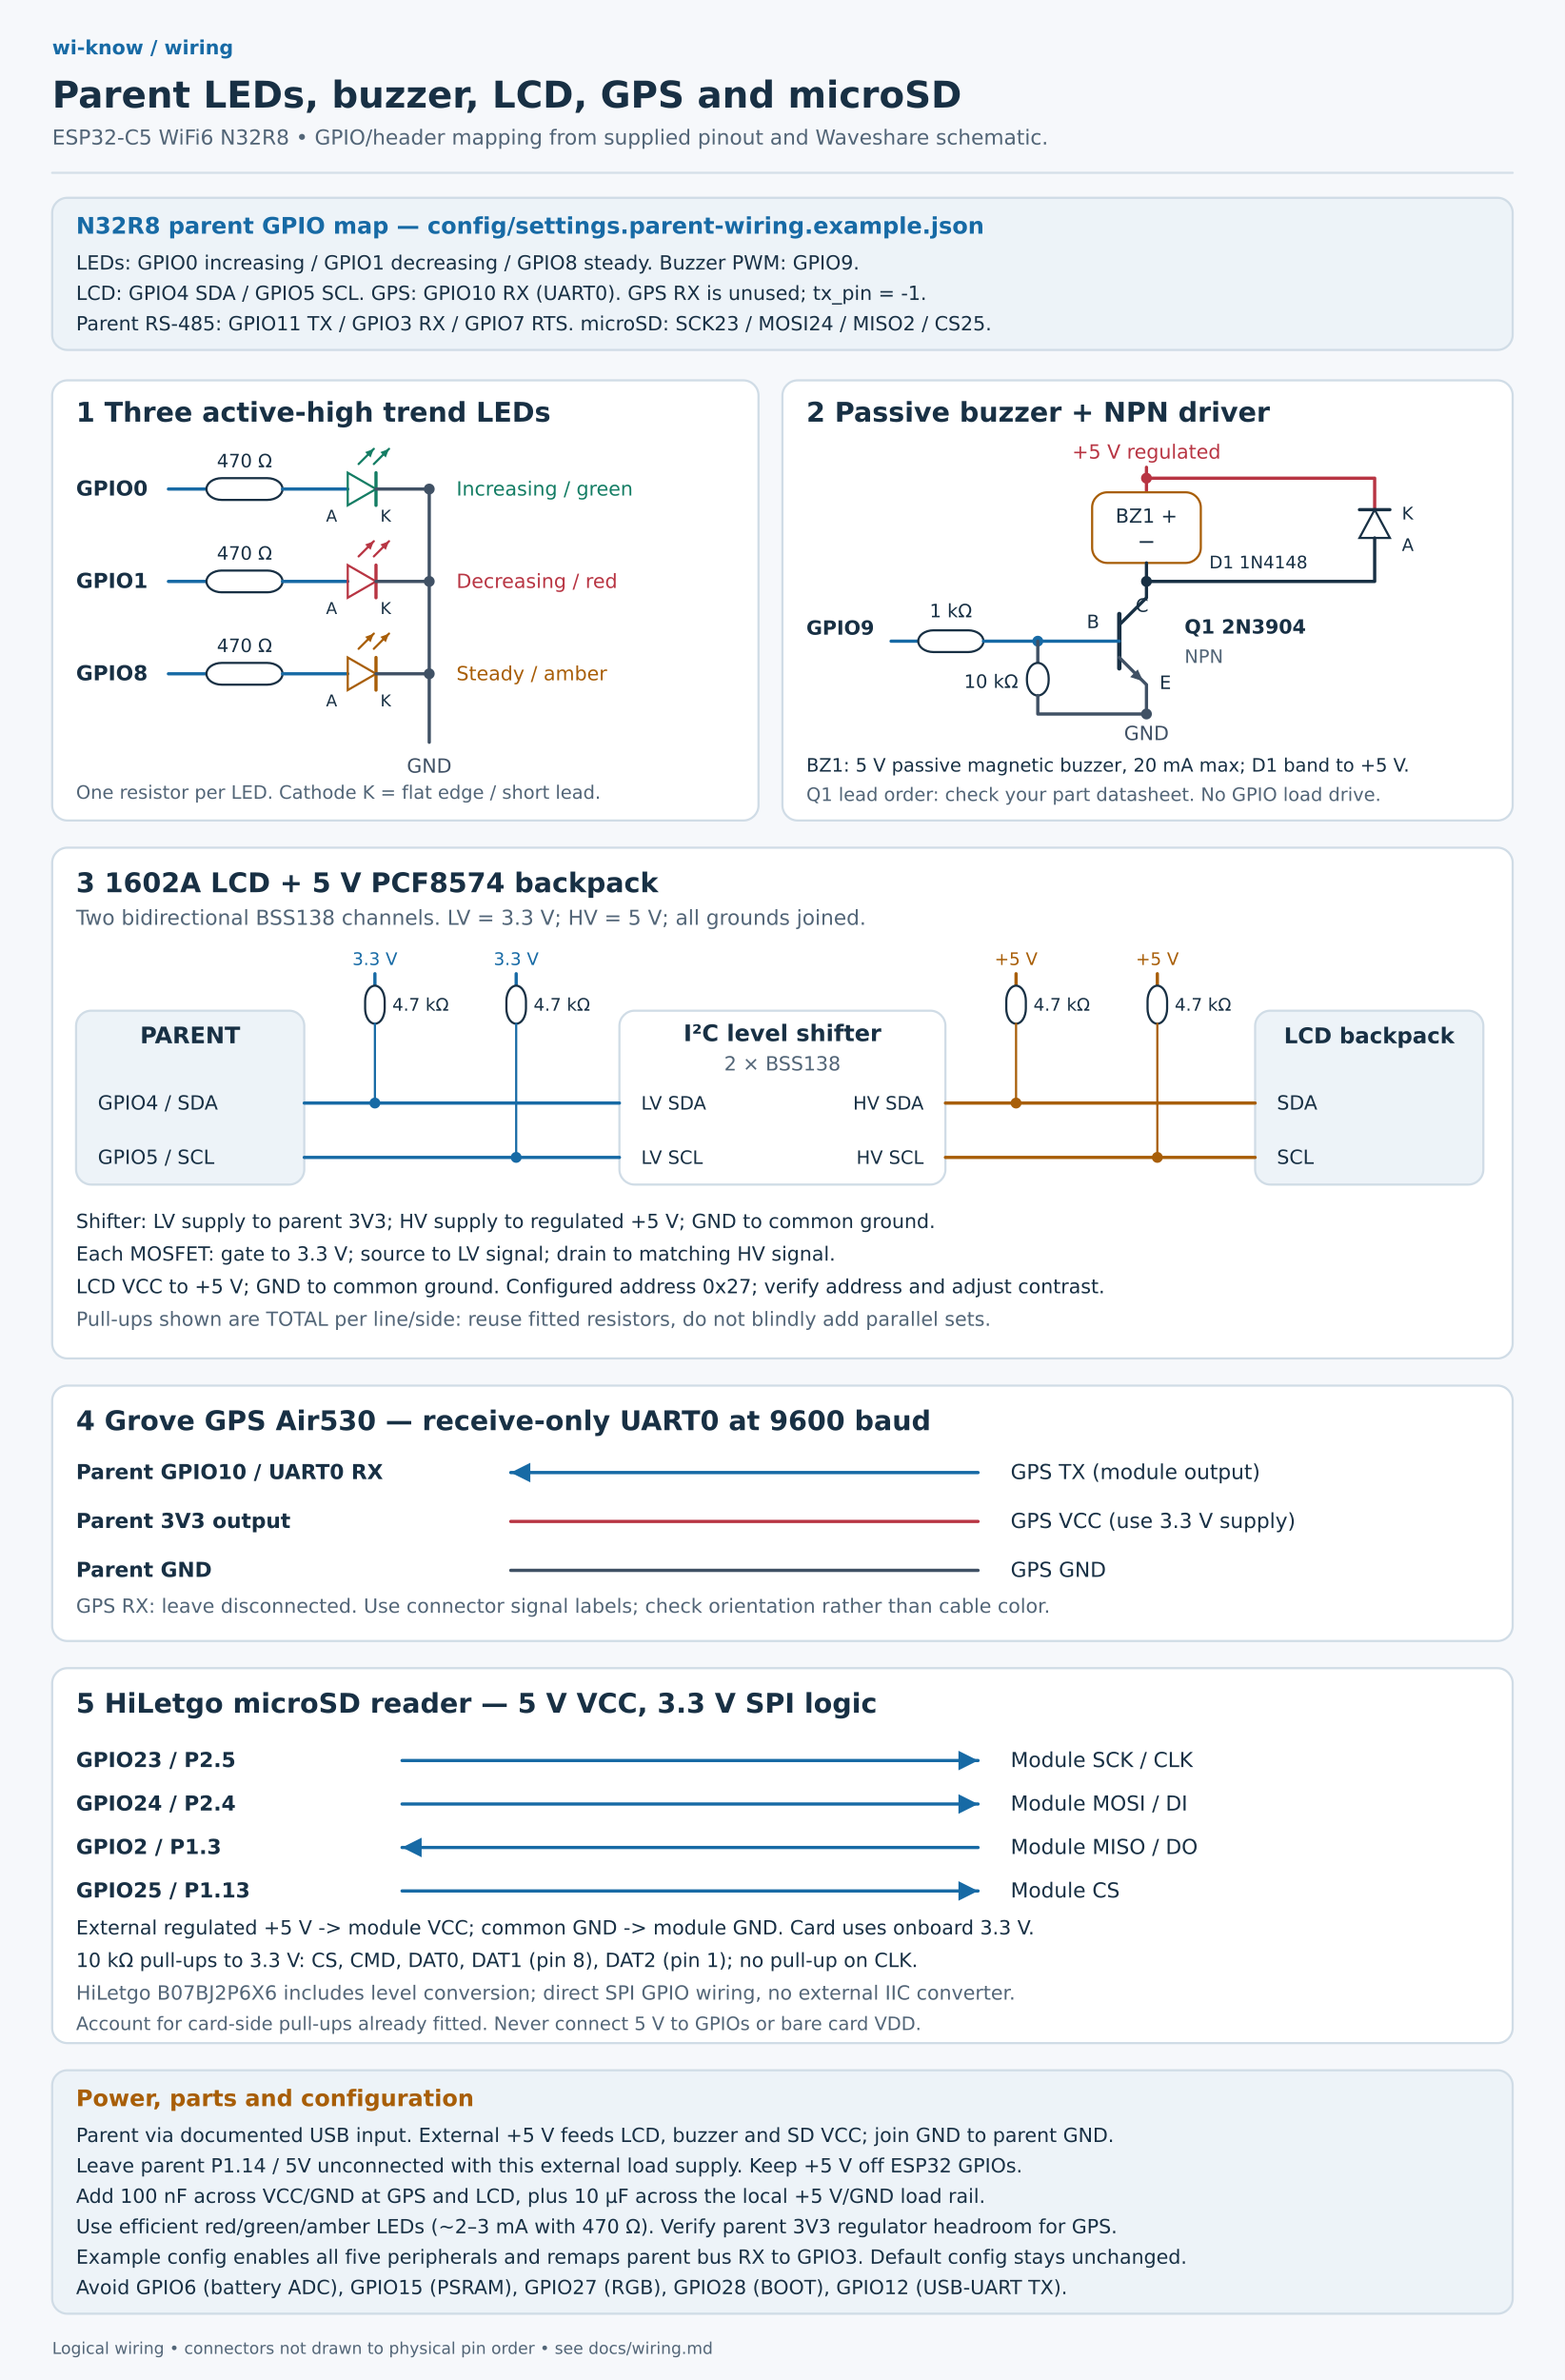
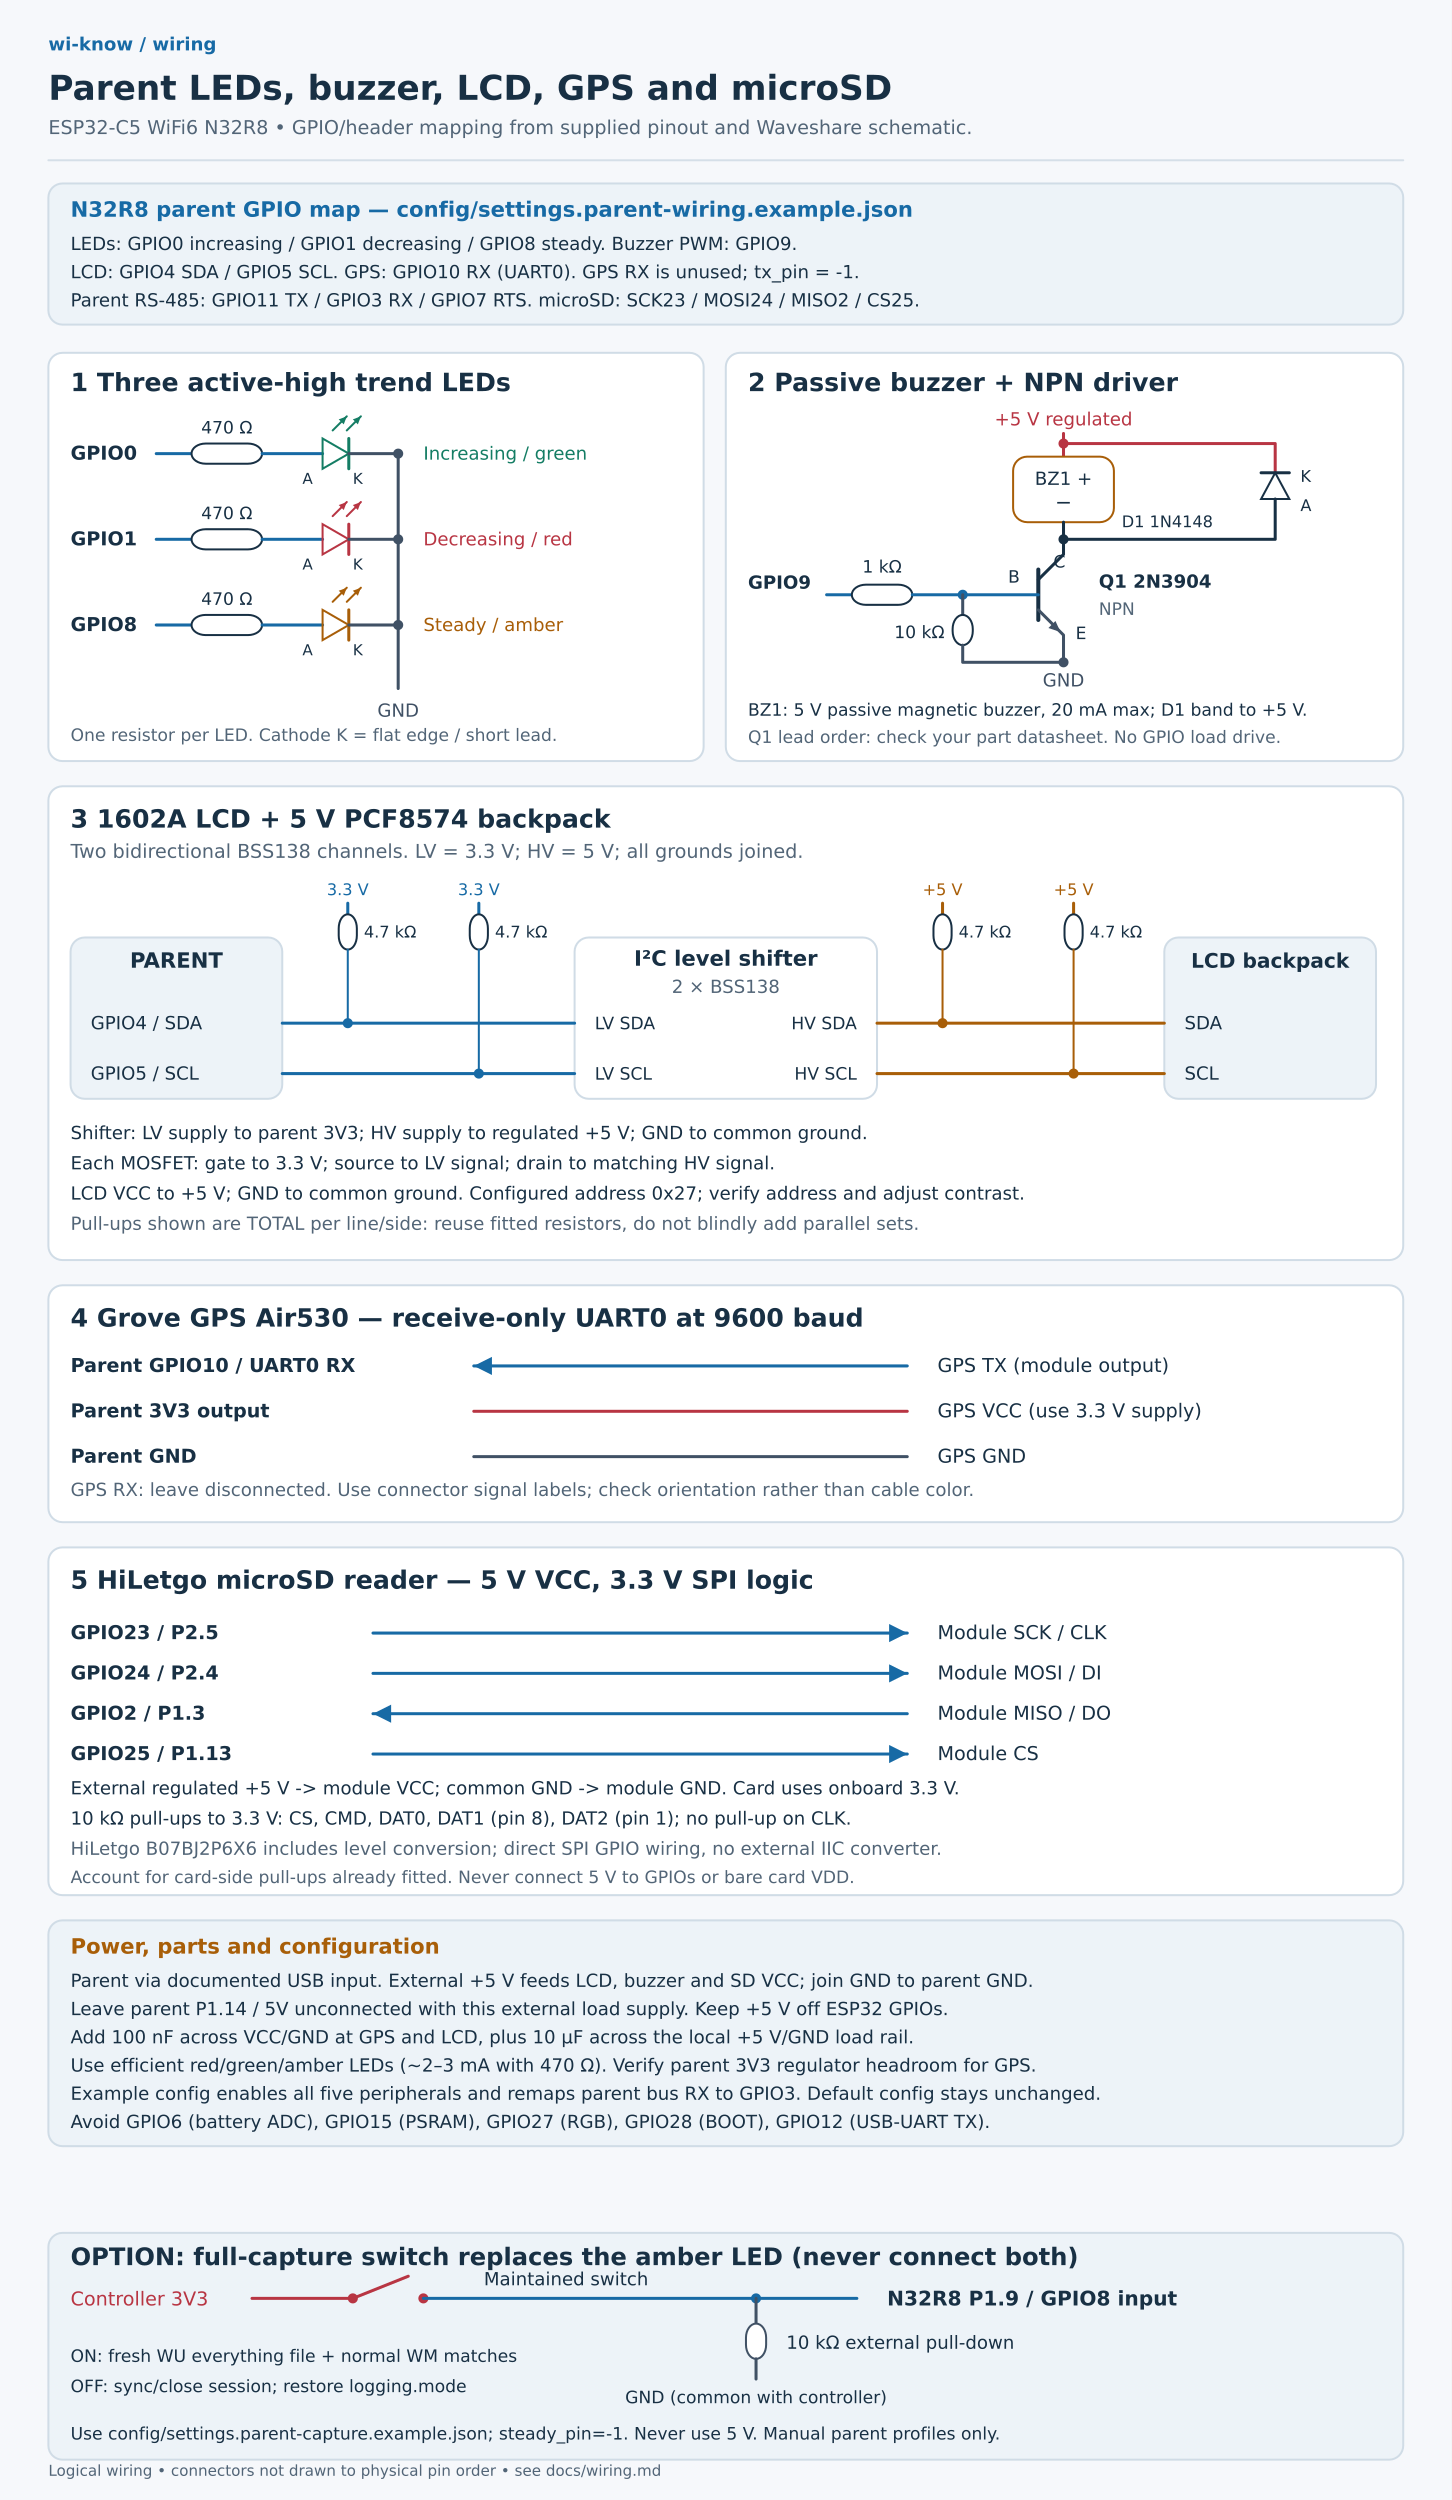
- <svg xmlns="http://www.w3.org/2000/svg" width="1440" height="2190" viewBox="0 0 1440 2190" role="img" aria-labelledby="title description">
+ <svg xmlns="http://www.w3.org/2000/svg" width="1440" height="2480" viewBox="0 0 1440 2480" role="img" aria-labelledby="title description">
  <defs>
    <marker id="arrow-blue" markerWidth="8" markerHeight="8" refX="6" refY="3" orient="auto-start-reverse">
      <path d="M0,0 L0,6 L6,3 z" fill="#176aa5" />
    </marker>
  </defs>
-   <rect width="1440" height="2190" fill="#f6f8fb" />
+   <rect width="1440" height="2480" fill="#f6f8fb" />
  <text x="48" y="50" fill="#176aa5" font-family="DejaVu Sans, Noto Sans, sans-serif" font-size="18" font-weight="700" text-anchor="start">wi-know / wiring</text>
  <text x="48" y="99" fill="#183044" font-family="DejaVu Sans, Noto Sans, sans-serif" font-size="34" font-weight="700" text-anchor="start">Parent LEDs, buzzer, LCD, GPS and microSD</text>
  <text x="48" y="133" fill="#526577" font-family="DejaVu Sans, Noto Sans, sans-serif" font-size="19" font-weight="400" text-anchor="start">ESP32-C5 WiFi6 N32R8 • GPIO/header mapping from supplied pinout and Waveshare schematic.</text>
  <polyline points="48,159 1392,159" fill="none" stroke="#d5dfe8" stroke-width="2" stroke-linejoin="round" stroke-linecap="round" />
  <rect x="48" y="182" width="1344" height="140" rx="14" fill="#edf3f8" stroke="#d0dce6" stroke-width="2" />
  <text x="70" y="215" fill="#176aa5" font-family="DejaVu Sans, Noto Sans, sans-serif" font-size="21" font-weight="700" text-anchor="start">N32R8 parent GPIO map — config/settings.parent-wiring.example.json</text>
  <text x="70" y="248" fill="#183044" font-family="DejaVu Sans, Noto Sans, sans-serif" font-size="18" font-weight="400" text-anchor="start">LEDs: GPIO0 increasing / GPIO1 decreasing / GPIO8 steady. Buzzer PWM: GPIO9.</text>
  <text x="70" y="276" fill="#183044" font-family="DejaVu Sans, Noto Sans, sans-serif" font-size="18" font-weight="400" text-anchor="start">LCD: GPIO4 SDA / GPIO5 SCL. GPS: GPIO10 RX (UART0). GPS RX is unused; tx_pin = -1.</text>
  <text x="70" y="304" fill="#183044" font-family="DejaVu Sans, Noto Sans, sans-serif" font-size="18" font-weight="400" text-anchor="start">Parent RS-485: GPIO11 TX / GPIO3 RX / GPIO7 RTS. microSD: SCK23 / MOSI24 / MISO2 / CS25.</text>
  <rect x="48" y="350" width="650" height="405" rx="14" fill="white" stroke="#d0dce6" stroke-width="2" />
  <text x="70" y="388" fill="#183044" font-family="DejaVu Sans, Noto Sans, sans-serif" font-size="25" font-weight="700" text-anchor="start">1  Three active-high trend LEDs</text>
  <text x="70" y="456" fill="#183044" font-family="DejaVu Sans, Noto Sans, sans-serif" font-size="19" font-weight="700" text-anchor="start">GPIO0</text>
  <polyline points="155,450 190,450" fill="none" stroke="#176aa5" stroke-width="3" stroke-linejoin="round" stroke-linecap="round" />
  <rect x="190" y="440" width="70" height="20" rx="14" fill="white" stroke="#183044" stroke-width="2" />
  <text x="225" y="430" fill="#183044" font-family="DejaVu Sans, Noto Sans, sans-serif" font-size="17" font-weight="400" text-anchor="middle">470 Ω</text>
  <polyline points="260,450 320,450" fill="none" stroke="#176aa5" stroke-width="3" stroke-linejoin="round" stroke-linecap="round" />
  <path d="M320,435 L320,465 L346,450 Z" fill="none" stroke="#147d64" stroke-width="2" />
  <polyline points="346,435 346,465" fill="none" stroke="#147d64" stroke-width="3" stroke-linejoin="round" stroke-linecap="round" />
  <polyline points="346,450 395,450" fill="none" stroke="#405165" stroke-width="3" stroke-linejoin="round" stroke-linecap="round" />
  <circle cx="395" cy="450" r="5" fill="#405165" />
  <text x="300" y="480" fill="#183044" font-family="DejaVu Sans, Noto Sans, sans-serif" font-size="15" font-weight="400" text-anchor="start">A</text>
  <text x="350" y="480" fill="#183044" font-family="DejaVu Sans, Noto Sans, sans-serif" font-size="15" font-weight="400" text-anchor="start">K</text>
  <polyline points="330,427 344,413" fill="none" stroke="#147d64" stroke-width="2" stroke-linejoin="round" stroke-linecap="round" />
  <path d="M344,413 l-8,3 l5,5 Z" fill="#147d64" />
  <polyline points="344,427 358,413" fill="none" stroke="#147d64" stroke-width="2" stroke-linejoin="round" stroke-linecap="round" />
  <path d="M358,413 l-8,3 l5,5 Z" fill="#147d64" />
  <text x="420" y="456" fill="#147d64" font-family="DejaVu Sans, Noto Sans, sans-serif" font-size="18" font-weight="400" text-anchor="start">Increasing / green</text>
  <text x="70" y="541" fill="#183044" font-family="DejaVu Sans, Noto Sans, sans-serif" font-size="19" font-weight="700" text-anchor="start">GPIO1</text>
  <polyline points="155,535 190,535" fill="none" stroke="#176aa5" stroke-width="3" stroke-linejoin="round" stroke-linecap="round" />
  <rect x="190" y="525" width="70" height="20" rx="14" fill="white" stroke="#183044" stroke-width="2" />
  <text x="225" y="515" fill="#183044" font-family="DejaVu Sans, Noto Sans, sans-serif" font-size="17" font-weight="400" text-anchor="middle">470 Ω</text>
  <polyline points="260,535 320,535" fill="none" stroke="#176aa5" stroke-width="3" stroke-linejoin="round" stroke-linecap="round" />
  <path d="M320,520 L320,550 L346,535 Z" fill="none" stroke="#b83543" stroke-width="2" />
  <polyline points="346,520 346,550" fill="none" stroke="#b83543" stroke-width="3" stroke-linejoin="round" stroke-linecap="round" />
  <polyline points="346,535 395,535" fill="none" stroke="#405165" stroke-width="3" stroke-linejoin="round" stroke-linecap="round" />
  <circle cx="395" cy="535" r="5" fill="#405165" />
  <text x="300" y="565" fill="#183044" font-family="DejaVu Sans, Noto Sans, sans-serif" font-size="15" font-weight="400" text-anchor="start">A</text>
  <text x="350" y="565" fill="#183044" font-family="DejaVu Sans, Noto Sans, sans-serif" font-size="15" font-weight="400" text-anchor="start">K</text>
  <polyline points="330,512 344,498" fill="none" stroke="#b83543" stroke-width="2" stroke-linejoin="round" stroke-linecap="round" />
  <path d="M344,498 l-8,3 l5,5 Z" fill="#b83543" />
  <polyline points="344,512 358,498" fill="none" stroke="#b83543" stroke-width="2" stroke-linejoin="round" stroke-linecap="round" />
  <path d="M358,498 l-8,3 l5,5 Z" fill="#b83543" />
  <text x="420" y="541" fill="#b83543" font-family="DejaVu Sans, Noto Sans, sans-serif" font-size="18" font-weight="400" text-anchor="start">Decreasing / red</text>
  <text x="70" y="626" fill="#183044" font-family="DejaVu Sans, Noto Sans, sans-serif" font-size="19" font-weight="700" text-anchor="start">GPIO8</text>
  <polyline points="155,620 190,620" fill="none" stroke="#176aa5" stroke-width="3" stroke-linejoin="round" stroke-linecap="round" />
  <rect x="190" y="610" width="70" height="20" rx="14" fill="white" stroke="#183044" stroke-width="2" />
  <text x="225" y="600" fill="#183044" font-family="DejaVu Sans, Noto Sans, sans-serif" font-size="17" font-weight="400" text-anchor="middle">470 Ω</text>
  <polyline points="260,620 320,620" fill="none" stroke="#176aa5" stroke-width="3" stroke-linejoin="round" stroke-linecap="round" />
  <path d="M320,605 L320,635 L346,620 Z" fill="none" stroke="#a85e08" stroke-width="2" />
  <polyline points="346,605 346,635" fill="none" stroke="#a85e08" stroke-width="3" stroke-linejoin="round" stroke-linecap="round" />
  <polyline points="346,620 395,620" fill="none" stroke="#405165" stroke-width="3" stroke-linejoin="round" stroke-linecap="round" />
  <circle cx="395" cy="620" r="5" fill="#405165" />
  <text x="300" y="650" fill="#183044" font-family="DejaVu Sans, Noto Sans, sans-serif" font-size="15" font-weight="400" text-anchor="start">A</text>
  <text x="350" y="650" fill="#183044" font-family="DejaVu Sans, Noto Sans, sans-serif" font-size="15" font-weight="400" text-anchor="start">K</text>
  <polyline points="330,597 344,583" fill="none" stroke="#a85e08" stroke-width="2" stroke-linejoin="round" stroke-linecap="round" />
  <path d="M344,583 l-8,3 l5,5 Z" fill="#a85e08" />
  <polyline points="344,597 358,583" fill="none" stroke="#a85e08" stroke-width="2" stroke-linejoin="round" stroke-linecap="round" />
  <path d="M358,583 l-8,3 l5,5 Z" fill="#a85e08" />
  <text x="420" y="626" fill="#a85e08" font-family="DejaVu Sans, Noto Sans, sans-serif" font-size="18" font-weight="400" text-anchor="start">Steady / amber</text>
  <polyline points="395,450 395,683" fill="none" stroke="#405165" stroke-width="3" stroke-linejoin="round" stroke-linecap="round" />
  <text x="395" y="711" fill="#405165" font-family="DejaVu Sans, Noto Sans, sans-serif" font-size="18" font-weight="400" text-anchor="middle">GND</text>
  <text x="70" y="735" fill="#526577" font-family="DejaVu Sans, Noto Sans, sans-serif" font-size="17" font-weight="400" text-anchor="start">One resistor per LED. Cathode K = flat edge / short lead.</text>
  <rect x="720" y="350" width="672" height="405" rx="14" fill="white" stroke="#d0dce6" stroke-width="2" />
  <text x="742" y="388" fill="#183044" font-family="DejaVu Sans, Noto Sans, sans-serif" font-size="25" font-weight="700" text-anchor="start">2  Passive buzzer + NPN driver</text>
  <text x="1055" y="422" fill="#b83543" font-family="DejaVu Sans, Noto Sans, sans-serif" font-size="18" font-weight="400" text-anchor="middle">+5 V regulated</text>
  <polyline points="1055,430 1055,453" fill="none" stroke="#b83543" stroke-width="3" stroke-linejoin="round" stroke-linecap="round" />
  <rect x="1005" y="453" width="100" height="65" rx="14" fill="white" stroke="#a85e08" stroke-width="2" />
  <text x="1055" y="481" fill="#183044" font-family="DejaVu Sans, Noto Sans, sans-serif" font-size="18" font-weight="400" text-anchor="middle">BZ1 +</text>
  <text x="1055" y="505" fill="#183044" font-family="DejaVu Sans, Noto Sans, sans-serif" font-size="20" font-weight="400" text-anchor="middle">−</text>
  <polyline points="1055,518 1055,550 1030,575" fill="none" stroke="#183044" stroke-width="3" stroke-linejoin="round" stroke-linecap="round" />
  <text x="1045" y="563" fill="#183044" font-family="DejaVu Sans, Noto Sans, sans-serif" font-size="17" font-weight="400" text-anchor="start">C</text>
  <polyline points="1030,565 1030,615" fill="none" stroke="#183044" stroke-width="4" stroke-linejoin="round" stroke-linecap="round" />
  <polyline points="1030,605 1055,630 1055,657" fill="none" stroke="#405165" stroke-width="3" stroke-linejoin="round" stroke-linecap="round" />
  <path d="M1052,627 l-12,-4 l7,-7 Z" fill="#405165" />
  <text x="1067" y="634" fill="#183044" font-family="DejaVu Sans, Noto Sans, sans-serif" font-size="17" font-weight="400" text-anchor="start">E</text>
  <text x="1090" y="583" fill="#183044" font-family="DejaVu Sans, Noto Sans, sans-serif" font-size="18" font-weight="700" text-anchor="start">Q1 2N3904</text>
  <text x="1090" y="610" fill="#526577" font-family="DejaVu Sans, Noto Sans, sans-serif" font-size="17" font-weight="400" text-anchor="start">NPN</text>
  <text x="742" y="584" fill="#183044" font-family="DejaVu Sans, Noto Sans, sans-serif" font-size="18" font-weight="700" text-anchor="start">GPIO9</text>
  <polyline points="820,590 845,590" fill="none" stroke="#176aa5" stroke-width="3" stroke-linejoin="round" stroke-linecap="round" />
  <rect x="845" y="580" width="60" height="20" rx="14" fill="white" stroke="#183044" stroke-width="2" />
  <text x="875" y="568" fill="#183044" font-family="DejaVu Sans, Noto Sans, sans-serif" font-size="17" font-weight="400" text-anchor="middle">1 kΩ</text>
  <polyline points="905,590 1030,590" fill="none" stroke="#176aa5" stroke-width="3" stroke-linejoin="round" stroke-linecap="round" />
  <text x="1000" y="578" fill="#183044" font-family="DejaVu Sans, Noto Sans, sans-serif" font-size="17" font-weight="400" text-anchor="start">B</text>
  <circle cx="955" cy="590" r="5" fill="#176aa5" />
  <polyline points="955,590 955,610" fill="none" stroke="#405165" stroke-width="3" stroke-linejoin="round" stroke-linecap="round" />
  <rect x="945" y="610" width="20" height="30" rx="14" fill="white" stroke="#183044" stroke-width="2" />
  <text x="937" y="633" fill="#183044" font-family="DejaVu Sans, Noto Sans, sans-serif" font-size="17" font-weight="400" text-anchor="end">10 kΩ</text>
  <polyline points="955,640 955,657 1055,657" fill="none" stroke="#405165" stroke-width="3" stroke-linejoin="round" stroke-linecap="round" />
  <circle cx="1055" cy="657" r="5" fill="#405165" />
  <text x="1055" y="681" fill="#405165" font-family="DejaVu Sans, Noto Sans, sans-serif" font-size="18" font-weight="400" text-anchor="middle">GND</text>
  <polyline points="1055,440 1265,440 1265,469" fill="none" stroke="#b83543" stroke-width="3" stroke-linejoin="round" stroke-linecap="round" />
  <circle cx="1055" cy="440" r="5" fill="#b83543" />
  <polyline points="1251,469 1279,469" fill="none" stroke="#183044" stroke-width="3" stroke-linejoin="round" stroke-linecap="round" />
  <path d="M1251,495 L1279,495 L1265,469 Z" fill="none" stroke="#183044" stroke-width="2" />
  <polyline points="1265,495 1265,535 1055,535" fill="none" stroke="#183044" stroke-width="3" stroke-linejoin="round" stroke-linecap="round" />
  <circle cx="1055" cy="535" r="5" fill="#183044" />
  <text x="1290" y="478" fill="#183044" font-family="DejaVu Sans, Noto Sans, sans-serif" font-size="16" font-weight="400" text-anchor="start">K</text>
  <text x="1290" y="507" fill="#183044" font-family="DejaVu Sans, Noto Sans, sans-serif" font-size="16" font-weight="400" text-anchor="start">A</text>
  <text x="1158" y="523" fill="#183044" font-family="DejaVu Sans, Noto Sans, sans-serif" font-size="16" font-weight="400" text-anchor="middle">D1 1N4148</text>
  <text x="742" y="710" fill="#183044" font-family="DejaVu Sans, Noto Sans, sans-serif" font-size="17" font-weight="400" text-anchor="start">BZ1: 5 V passive magnetic buzzer, 20 mA max; D1 band to +5 V.</text>
  <text x="742" y="737" fill="#526577" font-family="DejaVu Sans, Noto Sans, sans-serif" font-size="17" font-weight="400" text-anchor="start">Q1 lead order: check your part datasheet. No GPIO load drive.</text>
  <rect x="48" y="780" width="1344" height="470" rx="14" fill="white" stroke="#d0dce6" stroke-width="2" />
  <text x="70" y="821" fill="#183044" font-family="DejaVu Sans, Noto Sans, sans-serif" font-size="25" font-weight="700" text-anchor="start">3  1602A LCD + 5 V PCF8574 backpack</text>
  <text x="70" y="851" fill="#526577" font-family="DejaVu Sans, Noto Sans, sans-serif" font-size="19" font-weight="400" text-anchor="start">Two bidirectional BSS138 channels. LV = 3.3 V; HV = 5 V; all grounds joined.</text>
  <rect x="70" y="930" width="210" height="160" rx="14" fill="#edf3f8" stroke="#d0dce6" stroke-width="2" />
  <text x="175" y="960" fill="#183044" font-family="DejaVu Sans, Noto Sans, sans-serif" font-size="21" font-weight="700" text-anchor="middle">PARENT</text>
  <rect x="570" y="930" width="300" height="160" rx="14" fill="white" stroke="#d0dce6" stroke-width="2" />
  <text x="720" y="958" fill="#183044" font-family="DejaVu Sans, Noto Sans, sans-serif" font-size="21" font-weight="700" text-anchor="middle">I²C level shifter</text>
  <text x="720" y="985" fill="#526577" font-family="DejaVu Sans, Noto Sans, sans-serif" font-size="18" font-weight="400" text-anchor="middle">2 × BSS138</text>
  <rect x="1155" y="930" width="210" height="160" rx="14" fill="#edf3f8" stroke="#d0dce6" stroke-width="2" />
  <text x="1260" y="960" fill="#183044" font-family="DejaVu Sans, Noto Sans, sans-serif" font-size="20" font-weight="700" text-anchor="middle">LCD backpack</text>
  <text x="90" y="1021" fill="#183044" font-family="DejaVu Sans, Noto Sans, sans-serif" font-size="18" font-weight="400" text-anchor="start">GPIO4 / SDA</text>
  <polyline points="280,1015 570,1015" fill="none" stroke="#176aa5" stroke-width="3" stroke-linejoin="round" stroke-linecap="round" />
  <text x="590" y="1021" fill="#183044" font-family="DejaVu Sans, Noto Sans, sans-serif" font-size="17" font-weight="400" text-anchor="start">LV SDA</text>
  <text x="850" y="1021" fill="#183044" font-family="DejaVu Sans, Noto Sans, sans-serif" font-size="17" font-weight="400" text-anchor="end">HV SDA</text>
  <polyline points="870,1015 1155,1015" fill="none" stroke="#a85e08" stroke-width="3" stroke-linejoin="round" stroke-linecap="round" />
  <text x="1175" y="1021" fill="#183044" font-family="DejaVu Sans, Noto Sans, sans-serif" font-size="18" font-weight="400" text-anchor="start">SDA</text>
  <text x="90" y="1071" fill="#183044" font-family="DejaVu Sans, Noto Sans, sans-serif" font-size="18" font-weight="400" text-anchor="start">GPIO5 / SCL</text>
  <polyline points="280,1065 570,1065" fill="none" stroke="#176aa5" stroke-width="3" stroke-linejoin="round" stroke-linecap="round" />
  <text x="590" y="1071" fill="#183044" font-family="DejaVu Sans, Noto Sans, sans-serif" font-size="17" font-weight="400" text-anchor="start">LV SCL</text>
  <text x="850" y="1071" fill="#183044" font-family="DejaVu Sans, Noto Sans, sans-serif" font-size="17" font-weight="400" text-anchor="end">HV SCL</text>
  <polyline points="870,1065 1155,1065" fill="none" stroke="#a85e08" stroke-width="3" stroke-linejoin="round" stroke-linecap="round" />
  <text x="1175" y="1071" fill="#183044" font-family="DejaVu Sans, Noto Sans, sans-serif" font-size="18" font-weight="400" text-anchor="start">SCL</text>
  <text x="345" y="888" fill="#176aa5" font-family="DejaVu Sans, Noto Sans, sans-serif" font-size="16" font-weight="400" text-anchor="middle">3.3 V</text>
  <polyline points="345,896 345,907" fill="none" stroke="#176aa5" stroke-width="3" stroke-linejoin="round" stroke-linecap="round" />
  <rect x="336" y="907" width="18" height="35" rx="14" fill="white" stroke="#183044" stroke-width="2" />
  <text x="361" y="930" fill="#183044" font-family="DejaVu Sans, Noto Sans, sans-serif" font-size="16" font-weight="400" text-anchor="start">4.7 kΩ</text>
  <polyline points="345,942 345,1015" fill="none" stroke="#176aa5" stroke-width="2" stroke-linejoin="round" stroke-linecap="round" />
  <circle cx="345" cy="1015" r="5" fill="#176aa5" />
  <text x="475" y="888" fill="#176aa5" font-family="DejaVu Sans, Noto Sans, sans-serif" font-size="16" font-weight="400" text-anchor="middle">3.3 V</text>
  <polyline points="475,896 475,907" fill="none" stroke="#176aa5" stroke-width="3" stroke-linejoin="round" stroke-linecap="round" />
  <rect x="466" y="907" width="18" height="35" rx="14" fill="white" stroke="#183044" stroke-width="2" />
  <text x="491" y="930" fill="#183044" font-family="DejaVu Sans, Noto Sans, sans-serif" font-size="16" font-weight="400" text-anchor="start">4.7 kΩ</text>
  <polyline points="475,942 475,1065" fill="none" stroke="#176aa5" stroke-width="2" stroke-linejoin="round" stroke-linecap="round" />
  <circle cx="475" cy="1065" r="5" fill="#176aa5" />
  <text x="935" y="888" fill="#a85e08" font-family="DejaVu Sans, Noto Sans, sans-serif" font-size="16" font-weight="400" text-anchor="middle">+5 V</text>
  <polyline points="935,896 935,907" fill="none" stroke="#a85e08" stroke-width="3" stroke-linejoin="round" stroke-linecap="round" />
  <rect x="926" y="907" width="18" height="35" rx="14" fill="white" stroke="#183044" stroke-width="2" />
  <text x="951" y="930" fill="#183044" font-family="DejaVu Sans, Noto Sans, sans-serif" font-size="16" font-weight="400" text-anchor="start">4.7 kΩ</text>
  <polyline points="935,942 935,1015" fill="none" stroke="#a85e08" stroke-width="2" stroke-linejoin="round" stroke-linecap="round" />
  <circle cx="935" cy="1015" r="5" fill="#a85e08" />
  <text x="1065" y="888" fill="#a85e08" font-family="DejaVu Sans, Noto Sans, sans-serif" font-size="16" font-weight="400" text-anchor="middle">+5 V</text>
  <polyline points="1065,896 1065,907" fill="none" stroke="#a85e08" stroke-width="3" stroke-linejoin="round" stroke-linecap="round" />
  <rect x="1056" y="907" width="18" height="35" rx="14" fill="white" stroke="#183044" stroke-width="2" />
  <text x="1081" y="930" fill="#183044" font-family="DejaVu Sans, Noto Sans, sans-serif" font-size="16" font-weight="400" text-anchor="start">4.7 kΩ</text>
  <polyline points="1065,942 1065,1065" fill="none" stroke="#a85e08" stroke-width="2" stroke-linejoin="round" stroke-linecap="round" />
  <circle cx="1065" cy="1065" r="5" fill="#a85e08" />
  <text x="70" y="1130" fill="#183044" font-family="DejaVu Sans, Noto Sans, sans-serif" font-size="18" font-weight="400" text-anchor="start">Shifter: LV supply to parent 3V3; HV supply to regulated +5 V; GND to common ground.</text>
  <text x="70" y="1160" fill="#183044" font-family="DejaVu Sans, Noto Sans, sans-serif" font-size="18" font-weight="400" text-anchor="start">Each MOSFET: gate to 3.3 V; source to LV signal; drain to matching HV signal.</text>
  <text x="70" y="1190" fill="#183044" font-family="DejaVu Sans, Noto Sans, sans-serif" font-size="18" font-weight="400" text-anchor="start">LCD VCC to +5 V; GND to common ground. Configured address 0x27; verify address and adjust contrast.</text>
  <text x="70" y="1220" fill="#526577" font-family="DejaVu Sans, Noto Sans, sans-serif" font-size="18" font-weight="400" text-anchor="start">Pull-ups shown are TOTAL per line/side: reuse fitted resistors, do not blindly add parallel sets.</text>
  <rect x="48" y="1275" width="1344" height="235" rx="14" fill="white" stroke="#d0dce6" stroke-width="2" />
  <text x="70" y="1316" fill="#183044" font-family="DejaVu Sans, Noto Sans, sans-serif" font-size="25" font-weight="700" text-anchor="start">4  Grove GPS Air530 — receive-only UART0 at 9600 baud</text>
  <text x="70" y="1361" fill="#183044" font-family="DejaVu Sans, Noto Sans, sans-serif" font-size="19" font-weight="700" text-anchor="start">Parent GPIO10 / UART0 RX</text>
  <text x="930" y="1361" fill="#183044" font-family="DejaVu Sans, Noto Sans, sans-serif" font-size="19" font-weight="400" text-anchor="start">GPS TX (module output)</text>
  <polyline points="900,1355 470,1355" fill="none" stroke="#176aa5" stroke-width="3" stroke-linejoin="round" stroke-linecap="round" marker-end="url(#arrow-blue)" />
  <text x="70" y="1406" fill="#183044" font-family="DejaVu Sans, Noto Sans, sans-serif" font-size="19" font-weight="700" text-anchor="start">Parent 3V3 output</text>
  <text x="930" y="1406" fill="#183044" font-family="DejaVu Sans, Noto Sans, sans-serif" font-size="19" font-weight="400" text-anchor="start">GPS VCC (use 3.3 V supply)</text>
  <polyline points="470,1400 900,1400" fill="none" stroke="#b83543" stroke-width="3" stroke-linejoin="round" stroke-linecap="round" />
  <text x="70" y="1451" fill="#183044" font-family="DejaVu Sans, Noto Sans, sans-serif" font-size="19" font-weight="700" text-anchor="start">Parent GND</text>
  <text x="930" y="1451" fill="#183044" font-family="DejaVu Sans, Noto Sans, sans-serif" font-size="19" font-weight="400" text-anchor="start">GPS GND</text>
  <polyline points="470,1445 900,1445" fill="none" stroke="#405165" stroke-width="3" stroke-linejoin="round" stroke-linecap="round" />
  <text x="70" y="1484" fill="#526577" font-family="DejaVu Sans, Noto Sans, sans-serif" font-size="18" font-weight="400" text-anchor="start">GPS RX: leave disconnected. Use connector signal labels; check orientation rather than cable color.</text>
  <rect x="48" y="1535" width="1344" height="345" rx="14" fill="white" stroke="#d0dce6" stroke-width="2" />
  <text x="70" y="1576" fill="#183044" font-family="DejaVu Sans, Noto Sans, sans-serif" font-size="25" font-weight="700" text-anchor="start">5  HiLetgo microSD reader — 5 V VCC, 3.3 V SPI logic</text>
  <text x="70" y="1626" fill="#183044" font-family="DejaVu Sans, Noto Sans, sans-serif" font-size="19" font-weight="700" text-anchor="start">GPIO23 / P2.5</text>
  <text x="930" y="1626" fill="#183044" font-family="DejaVu Sans, Noto Sans, sans-serif" font-size="19" font-weight="400" text-anchor="start">Module SCK / CLK</text>
  <polyline points="370,1620 900,1620" fill="none" stroke="#176aa5" stroke-width="3" stroke-linejoin="round" stroke-linecap="round" marker-end="url(#arrow-blue)" />
  <text x="70" y="1666" fill="#183044" font-family="DejaVu Sans, Noto Sans, sans-serif" font-size="19" font-weight="700" text-anchor="start">GPIO24 / P2.4</text>
  <text x="930" y="1666" fill="#183044" font-family="DejaVu Sans, Noto Sans, sans-serif" font-size="19" font-weight="400" text-anchor="start">Module MOSI / DI</text>
  <polyline points="370,1660 900,1660" fill="none" stroke="#176aa5" stroke-width="3" stroke-linejoin="round" stroke-linecap="round" marker-end="url(#arrow-blue)" />
  <text x="70" y="1706" fill="#183044" font-family="DejaVu Sans, Noto Sans, sans-serif" font-size="19" font-weight="700" text-anchor="start">GPIO2 / P1.3</text>
  <text x="930" y="1706" fill="#183044" font-family="DejaVu Sans, Noto Sans, sans-serif" font-size="19" font-weight="400" text-anchor="start">Module MISO / DO</text>
  <polyline points="900,1700 370,1700" fill="none" stroke="#176aa5" stroke-width="3" stroke-linejoin="round" stroke-linecap="round" marker-end="url(#arrow-blue)" />
  <text x="70" y="1746" fill="#183044" font-family="DejaVu Sans, Noto Sans, sans-serif" font-size="19" font-weight="700" text-anchor="start">GPIO25 / P1.13</text>
  <text x="930" y="1746" fill="#183044" font-family="DejaVu Sans, Noto Sans, sans-serif" font-size="19" font-weight="400" text-anchor="start">Module CS</text>
  <polyline points="370,1740 900,1740" fill="none" stroke="#176aa5" stroke-width="3" stroke-linejoin="round" stroke-linecap="round" marker-end="url(#arrow-blue)" />
  <text x="70" y="1780" fill="#183044" font-family="DejaVu Sans, Noto Sans, sans-serif" font-size="18" font-weight="400" text-anchor="start">External regulated +5 V -&gt; module VCC; common GND -&gt; module GND. Card uses onboard 3.3 V.</text>
  <text x="70" y="1810" fill="#183044" font-family="DejaVu Sans, Noto Sans, sans-serif" font-size="18" font-weight="400" text-anchor="start">10 kΩ pull-ups to 3.3 V: CS, CMD, DAT0, DAT1 (pin 8), DAT2 (pin 1); no pull-up on CLK.</text>
  <text x="70" y="1840" fill="#526577" font-family="DejaVu Sans, Noto Sans, sans-serif" font-size="18" font-weight="400" text-anchor="start">HiLetgo B07BJ2P6X6 includes level conversion; direct SPI GPIO wiring, no external IIC converter.</text>
  <text x="70" y="1868" fill="#526577" font-family="DejaVu Sans, Noto Sans, sans-serif" font-size="17" font-weight="400" text-anchor="start">Account for card-side pull-ups already fitted. Never connect 5 V to GPIOs or bare card VDD.</text>
  <rect x="48" y="1905" width="1344" height="224" rx="14" fill="#edf3f8" stroke="#d0dce6" stroke-width="2" />
  <text x="70" y="1938" fill="#a85e08" font-family="DejaVu Sans, Noto Sans, sans-serif" font-size="21" font-weight="700" text-anchor="start">Power, parts and configuration</text>
  <text x="70" y="1971" fill="#183044" font-family="DejaVu Sans, Noto Sans, sans-serif" font-size="18" font-weight="400" text-anchor="start">Parent via documented USB input. External +5 V feeds LCD, buzzer and SD VCC; join GND to parent GND.</text>
  <text x="70" y="1999" fill="#183044" font-family="DejaVu Sans, Noto Sans, sans-serif" font-size="18" font-weight="400" text-anchor="start">Leave parent P1.14 / 5V unconnected with this external load supply. Keep +5 V off ESP32 GPIOs.</text>
  <text x="70" y="2027" fill="#183044" font-family="DejaVu Sans, Noto Sans, sans-serif" font-size="18" font-weight="400" text-anchor="start">Add 100 nF across VCC/GND at GPS and LCD, plus 10 µF across the local +5 V/GND load rail.</text>
  <text x="70" y="2055" fill="#183044" font-family="DejaVu Sans, Noto Sans, sans-serif" font-size="18" font-weight="400" text-anchor="start">Use efficient red/green/amber LEDs (~2–3 mA with 470 Ω). Verify parent 3V3 regulator headroom for GPS.</text>
  <text x="70" y="2083" fill="#183044" font-family="DejaVu Sans, Noto Sans, sans-serif" font-size="18" font-weight="400" text-anchor="start">Example config enables all five peripherals and remaps parent bus RX to GPIO3. Default config stays unchanged.</text>
  <text x="70" y="2111" fill="#183044" font-family="DejaVu Sans, Noto Sans, sans-serif" font-size="18" font-weight="400" text-anchor="start">Avoid GPIO6 (battery ADC), GPIO15 (PSRAM), GPIO27 (RGB), GPIO28 (BOOT), GPIO12 (USB-UART TX).</text>
-   <text x="48" y="2166" fill="#526577" font-family="DejaVu Sans, Noto Sans, sans-serif" font-size="15" font-weight="400" text-anchor="start">Logical wiring • connectors not drawn to physical pin order • see docs/wiring.md</text>
+   <rect x="48" y="2215" width="1344" height="225" rx="14" fill="#edf3f8" stroke="#d0dce6" stroke-width="2" />
+   <text x="70" y="2247" fill="#183044" font-family="DejaVu Sans, Noto Sans, sans-serif" font-size="24" font-weight="700" text-anchor="start">OPTION: full-capture switch replaces the amber LED (never connect both)</text>
+   <text x="70" y="2287" fill="#b83543" font-family="DejaVu Sans, Noto Sans, sans-serif" font-size="19" font-weight="400" text-anchor="start">Controller 3V3</text>
+   <polyline points="250,2280 350,2280" fill="none" stroke="#b83543" stroke-width="3" stroke-linejoin="round" stroke-linecap="round" />
+   <circle cx="350" cy="2280" r="5" fill="#b83543" />
+   <polyline points="350,2280 405,2258" fill="none" stroke="#b83543" stroke-width="3" stroke-linejoin="round" stroke-linecap="round" />
+   <circle cx="420" cy="2280" r="5" fill="#b83543" />
+   <polyline points="420,2280 850,2280" fill="none" stroke="#176aa5" stroke-width="3" stroke-linejoin="round" stroke-linecap="round" />
+   <text x="480" y="2267" fill="#183044" font-family="DejaVu Sans, Noto Sans, sans-serif" font-size="18" font-weight="400" text-anchor="start">Maintained switch</text>
+   <text x="880" y="2287" fill="#183044" font-family="DejaVu Sans, Noto Sans, sans-serif" font-size="20" font-weight="700" text-anchor="start">N32R8 P1.9 / GPIO8 input</text>
+   <circle cx="750" cy="2280" r="5" fill="#176aa5" />
+   <polyline points="750,2280 750,2305" fill="none" stroke="#405165" stroke-width="3" stroke-linejoin="round" stroke-linecap="round" />
+   <rect x="740" y="2305" width="20" height="35" rx="14" fill="white" stroke="#405165" stroke-width="2" />
+   <polyline points="750,2340 750,2360" fill="none" stroke="#405165" stroke-width="3" stroke-linejoin="round" stroke-linecap="round" />
+   <text x="780" y="2330" fill="#183044" font-family="DejaVu Sans, Noto Sans, sans-serif" font-size="18" font-weight="400" text-anchor="start">10 kΩ external pull-down</text>
+   <text x="750" y="2384" fill="#183044" font-family="DejaVu Sans, Noto Sans, sans-serif" font-size="17" font-weight="400" text-anchor="middle">GND (common with controller)</text>
+   <text x="70" y="2343" fill="#183044" font-family="DejaVu Sans, Noto Sans, sans-serif" font-size="17" font-weight="400" text-anchor="start">ON: fresh WU everything file + normal WM matches</text>
+   <text x="70" y="2373" fill="#183044" font-family="DejaVu Sans, Noto Sans, sans-serif" font-size="17" font-weight="400" text-anchor="start">OFF: sync/close session; restore logging.mode</text>
+   <text x="70" y="2420" fill="#183044" font-family="DejaVu Sans, Noto Sans, sans-serif" font-size="17" font-weight="400" text-anchor="start">Use config/settings.parent-capture.example.json; steady_pin=-1. Never use 5 V. Manual parent profiles only.</text>
+   <text x="48" y="2456" fill="#526577" font-family="DejaVu Sans, Noto Sans, sans-serif" font-size="15" font-weight="400" text-anchor="start">Logical wiring • connectors not drawn to physical pin order • see docs/wiring.md</text>
</svg>
